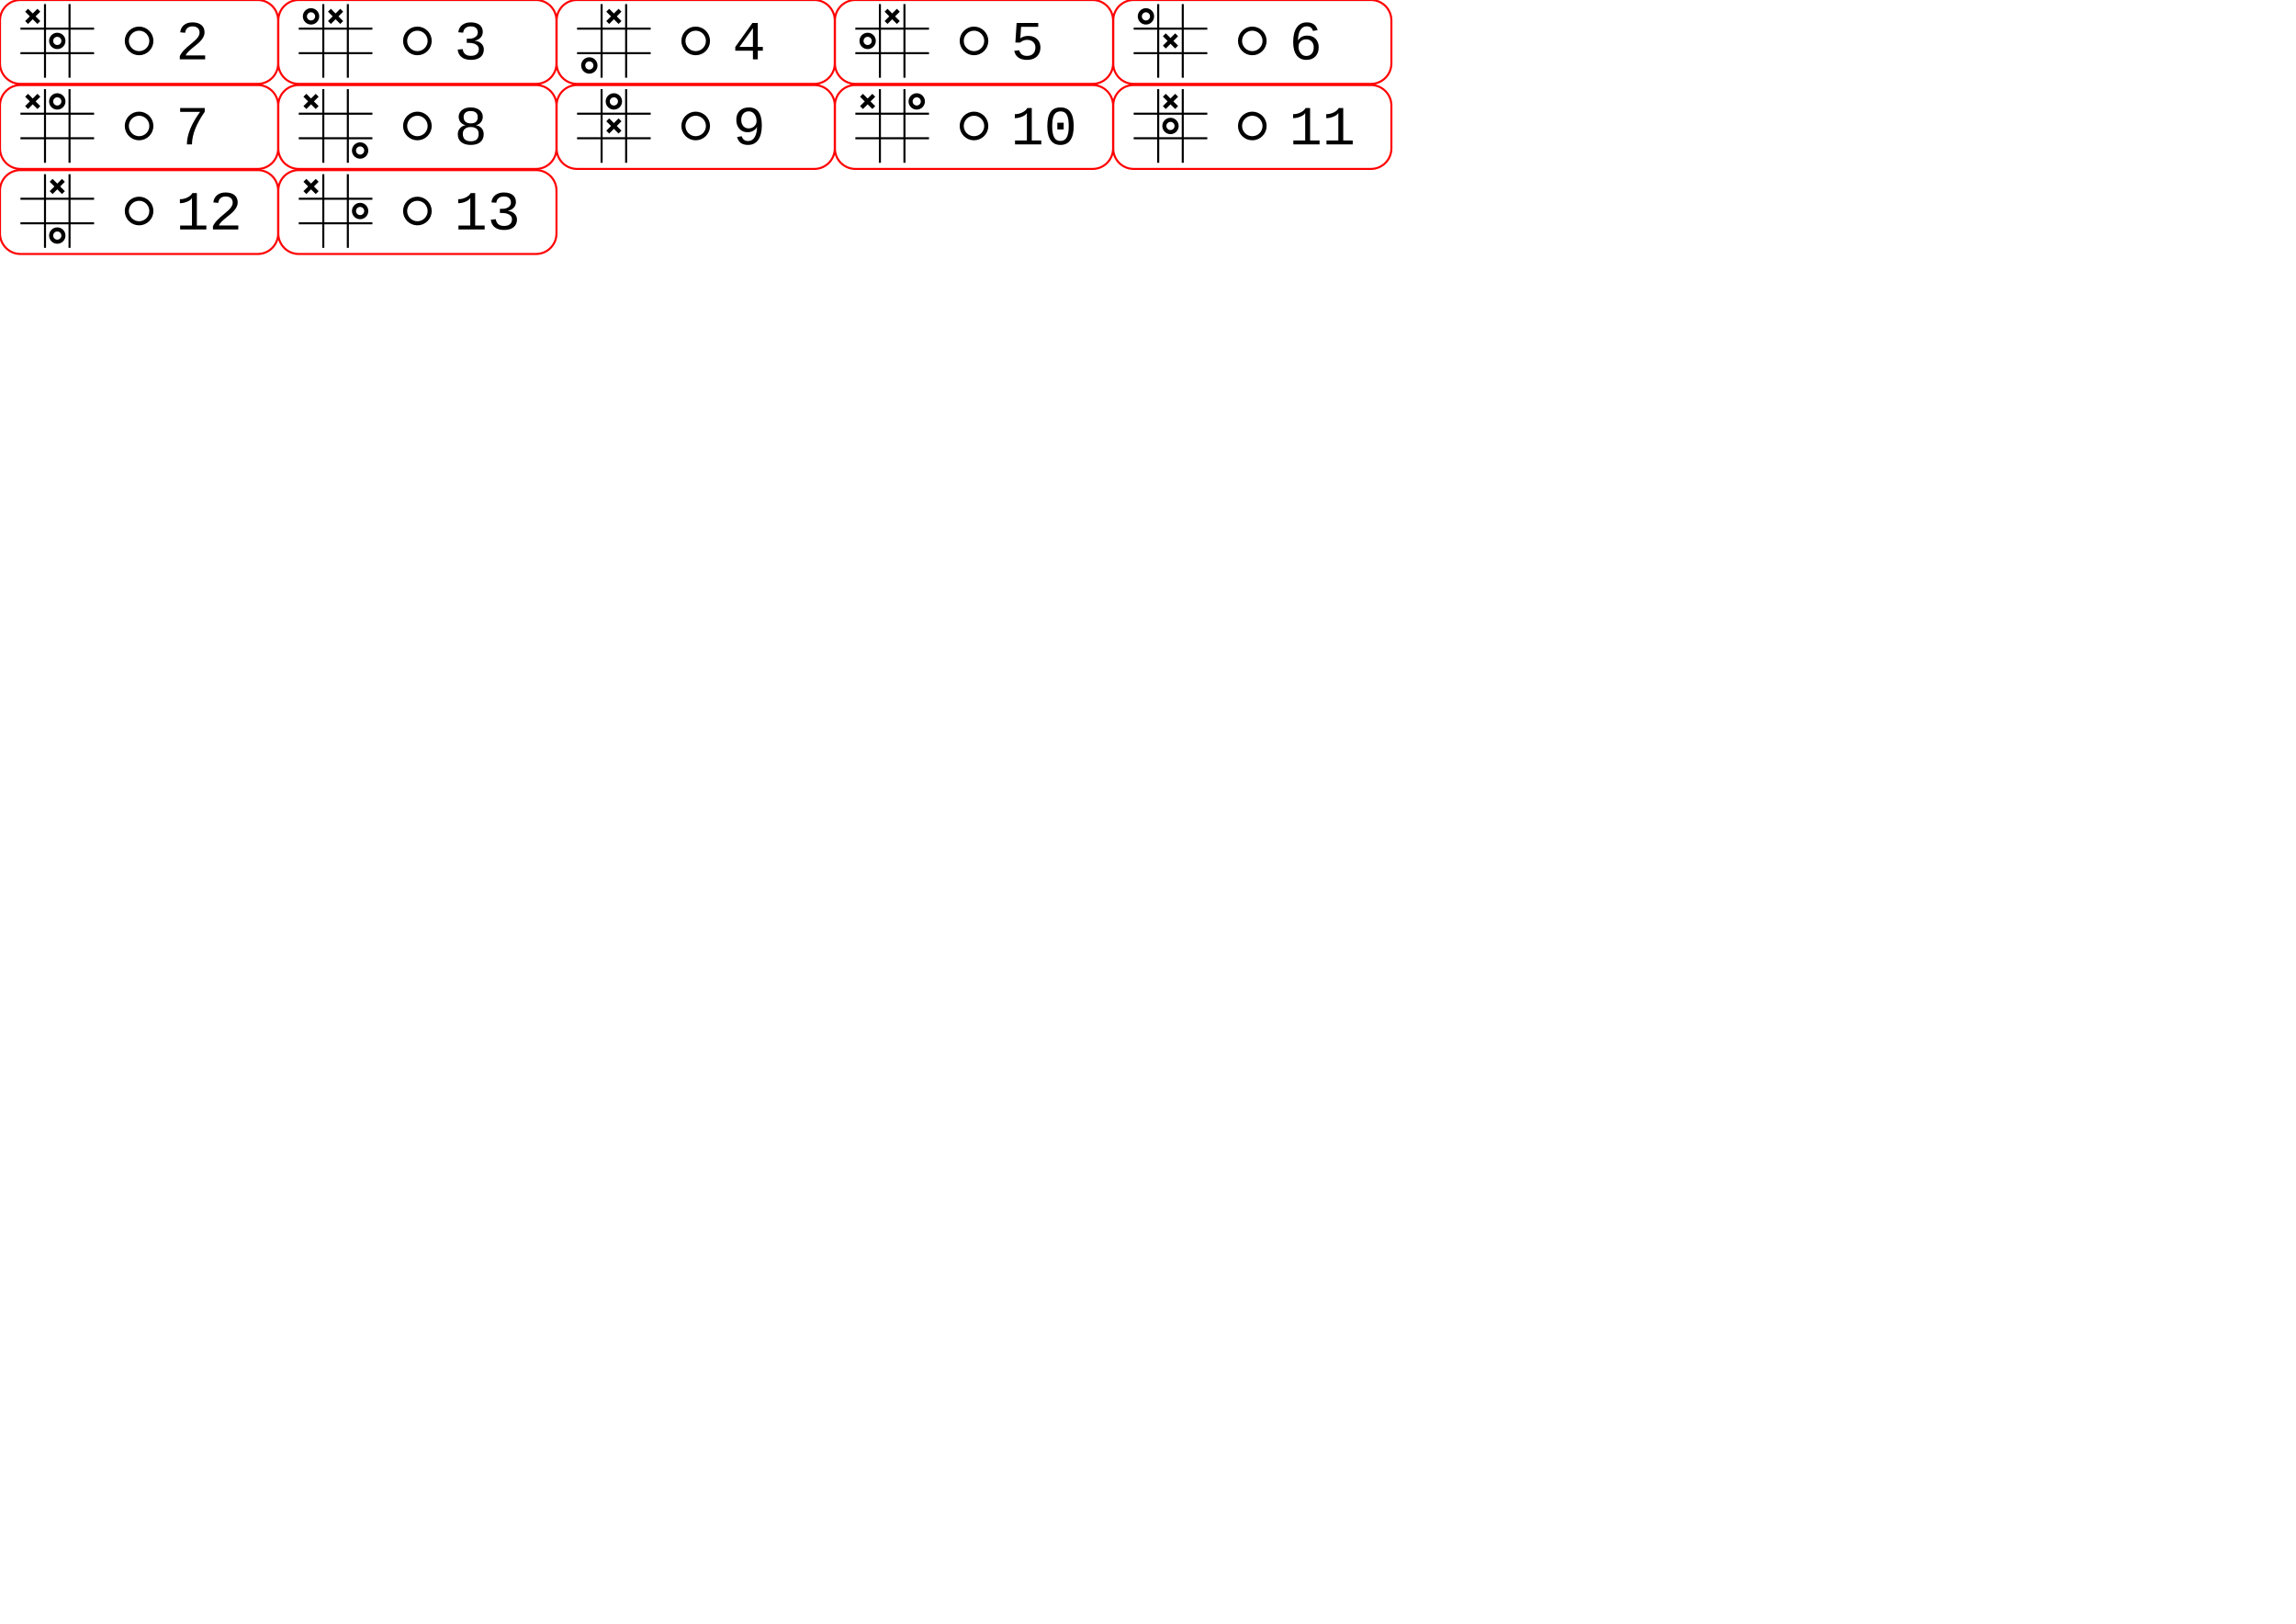
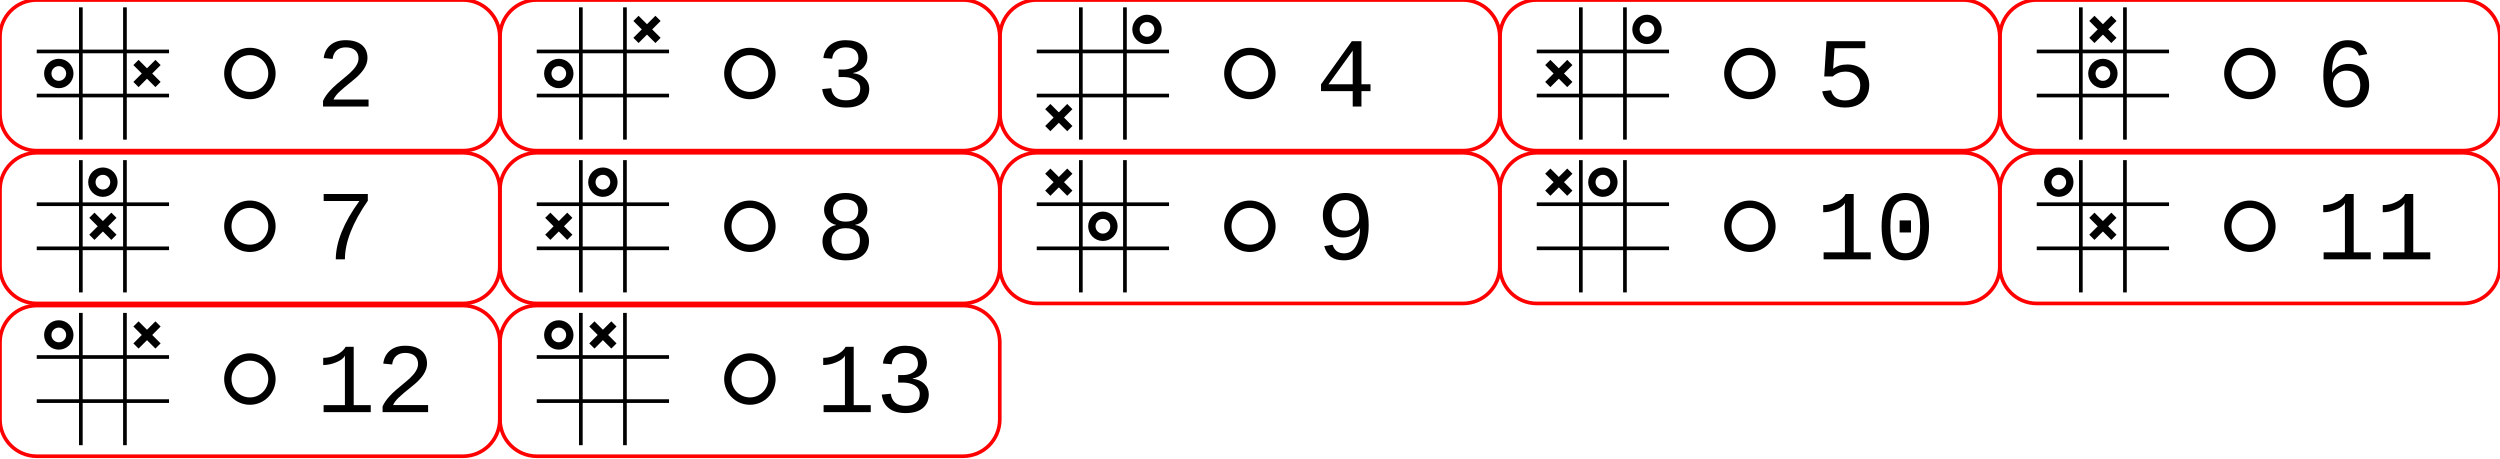
- <svg xmlns="http://www.w3.org/2000/svg" width="297mm" height="210mm" version="1.1" id="svg73">
-   <defs id="defs73" />
-   <line x1="22" y1="2" x2="22" y2="38" stroke="#000000" id="line1" />
-   <line x1="34" y1="2" x2="34" y2="38" stroke="#000000" id="line2" />
-   <line x1="10" y1="14" x2="46" y2="14" stroke="#000000" id="line3" />
-   <line x1="10" y1="26" x2="46" y2="26" stroke="#000000" id="line4" />
-   <line x1="13" y1="5" x2="19" y2="11" stroke="#000000" stroke-width="2" id="line5" />
-   <line x1="13" y1="11" x2="19" y2="5" stroke="#000000" stroke-width="2" id="line6" />
-   <circle cx="28" cy="20" r="3" stroke="#000000" fill="none" stroke-width="2" id="circle6" />
-   <circle cx="68" cy="20" r="6" stroke="#000000" fill="none" stroke-width="2" id="circle7" />
-   <text x="86" y="29" font-size="27px" fill="#000000" font-family="Consolas, 'Courier New', monospace" id="text7">2</text>
-   <rect x="0" y="0" width="136" height="41" stroke="#ff0000" fill="none" rx="10" ry="10" id="rect7" />
-   <line x1="158.063" y1="2" x2="158.063" y2="38" stroke="#000000" id="line7" />
-   <line x1="170.063" y1="2" x2="170.063" y2="38" stroke="#000000" id="line8" />
-   <line x1="146.063" y1="14" x2="182.063" y2="14" stroke="#000000" id="line9" />
-   <line x1="146.063" y1="26" x2="182.063" y2="26" stroke="#000000" id="line10" />
-   <circle cx="152.063" cy="8" r="3" stroke="#000000" fill="none" stroke-width="2" id="circle10" />
-   <line x1="161.063" y1="5" x2="167.063" y2="11" stroke="#000000" stroke-width="2" id="line11" />
-   <line x1="161.063" y1="11" x2="167.063" y2="5" stroke="#000000" stroke-width="2" id="line12" />
-   <circle cx="204.063" cy="20" r="6" stroke="#000000" fill="none" stroke-width="2" id="circle12" />
-   <text x="222.063" y="29" font-size="27px" fill="#000000" font-family="Consolas, 'Courier New', monospace" id="text12">3</text>
-   <rect x="136.063" y="0" width="136" height="41" stroke="#ff0000" fill="none" rx="10" ry="10" id="rect12" />
-   <line x1="294.126" y1="2" x2="294.126" y2="38" stroke="#000000" id="line13" />
-   <line x1="306.126" y1="2" x2="306.126" y2="38" stroke="#000000" id="line14" />
-   <line x1="282.126" y1="14" x2="318.126" y2="14" stroke="#000000" id="line15" />
-   <line x1="282.126" y1="26" x2="318.126" y2="26" stroke="#000000" id="line16" />
-   <line x1="297.126" y1="5" x2="303.126" y2="11" stroke="#000000" stroke-width="2" id="line17" />
-   <line x1="297.126" y1="11" x2="303.126" y2="5" stroke="#000000" stroke-width="2" id="line18" />
-   <circle cx="288.126" cy="32" r="3" stroke="#000000" fill="none" stroke-width="2" id="circle18" />
-   <circle cx="340.126" cy="20" r="6" stroke="#000000" fill="none" stroke-width="2" id="circle19" />
-   <text x="358.126" y="29" font-size="27px" fill="#000000" font-family="Consolas, 'Courier New', monospace" id="text19">4</text>
-   <rect x="272.126" y="0" width="136" height="41" stroke="#ff0000" fill="none" rx="10" ry="10" id="rect19" />
-   <line x1="430.189" y1="2" x2="430.189" y2="38" stroke="#000000" id="line19" />
-   <line x1="442.189" y1="2" x2="442.189" y2="38" stroke="#000000" id="line20" />
-   <line x1="418.189" y1="14" x2="454.189" y2="14" stroke="#000000" id="line21" />
-   <line x1="418.189" y1="26" x2="454.189" y2="26" stroke="#000000" id="line22" />
-   <line x1="433.189" y1="5" x2="439.189" y2="11" stroke="#000000" stroke-width="2" id="line23" />
-   <line x1="433.189" y1="11" x2="439.189" y2="5" stroke="#000000" stroke-width="2" id="line24" />
-   <circle cx="424.189" cy="20" r="3" stroke="#000000" fill="none" stroke-width="2" id="circle24" />
-   <circle cx="476.189" cy="20" r="6" stroke="#000000" fill="none" stroke-width="2" id="circle25" />
-   <text x="494.189" y="29" font-size="27px" fill="#000000" font-family="Consolas, 'Courier New', monospace" id="text25">5</text>
-   <rect x="408.189" y="0" width="136" height="41" stroke="#ff0000" fill="none" rx="10" ry="10" id="rect25" />
-   <line x1="566.252" y1="2" x2="566.252" y2="38" stroke="#000000" id="line25" />
-   <line x1="578.252" y1="2" x2="578.252" y2="38" stroke="#000000" id="line26" />
-   <line x1="554.252" y1="14" x2="590.252" y2="14" stroke="#000000" id="line27" />
-   <line x1="554.252" y1="26" x2="590.252" y2="26" stroke="#000000" id="line28" />
-   <circle cx="560.252" cy="8" r="3" stroke="#000000" fill="none" stroke-width="2" id="circle28" />
-   <line x1="569.252" y1="17" x2="575.252" y2="23" stroke="#000000" stroke-width="2" id="line29" />
-   <line x1="569.252" y1="23" x2="575.252" y2="17" stroke="#000000" stroke-width="2" id="line30" />
-   <circle cx="612.252" cy="20" r="6" stroke="#000000" fill="none" stroke-width="2" id="circle30" />
-   <text x="630.252" y="29" font-size="27px" fill="#000000" font-family="Consolas, 'Courier New', monospace" id="text30">6</text>
-   <rect x="544.252" y="0" width="136" height="41" stroke="#ff0000" fill="none" rx="10" ry="10" id="rect30" />
-   <line x1="22" y1="43.575" x2="22" y2="79.575" stroke="#000000" id="line31" />
-   <line x1="34" y1="43.575" x2="34" y2="79.575" stroke="#000000" id="line32" />
-   <line x1="10" y1="55.575" x2="46" y2="55.575" stroke="#000000" id="line33" />
-   <line x1="10" y1="67.575" x2="46" y2="67.575" stroke="#000000" id="line34" />
-   <line x1="13" y1="46.575" x2="19" y2="52.575" stroke="#000000" stroke-width="2" id="line35" />
-   <line x1="13" y1="52.575" x2="19" y2="46.575" stroke="#000000" stroke-width="2" id="line36" />
-   <circle cx="28" cy="49.575" r="3" stroke="#000000" fill="none" stroke-width="2" id="circle36" />
-   <circle cx="68" cy="61.575" r="6" stroke="#000000" fill="none" stroke-width="2" id="circle37" />
-   <text x="86" y="70.575" font-size="27px" fill="#000000" font-family="Consolas, 'Courier New', monospace" id="text37">7</text>
-   <rect x="0" y="41.575" width="136" height="41" stroke="#ff0000" fill="none" rx="10" ry="10" id="rect37" />
-   <line x1="158.063" y1="43.575" x2="158.063" y2="79.575" stroke="#000000" id="line37" />
-   <line x1="170.063" y1="43.575" x2="170.063" y2="79.575" stroke="#000000" id="line38" />
-   <line x1="146.063" y1="55.575" x2="182.063" y2="55.575" stroke="#000000" id="line39" />
-   <line x1="146.063" y1="67.575" x2="182.063" y2="67.575" stroke="#000000" id="line40" />
-   <line x1="149.063" y1="46.575" x2="155.063" y2="52.575" stroke="#000000" stroke-width="2" id="line41" />
-   <line x1="149.063" y1="52.575" x2="155.063" y2="46.575" stroke="#000000" stroke-width="2" id="line42" />
-   <circle cx="176.063" cy="73.575" r="3" stroke="#000000" fill="none" stroke-width="2" id="circle42" />
-   <circle cx="204.063" cy="61.575" r="6" stroke="#000000" fill="none" stroke-width="2" id="circle43" />
-   <text x="222.063" y="70.575" font-size="27px" fill="#000000" font-family="Consolas, 'Courier New', monospace" id="text43">8</text>
-   <rect x="136.063" y="41.575" width="136" height="41" stroke="#ff0000" fill="none" rx="10" ry="10" id="rect43" />
-   <line x1="294.126" y1="43.575" x2="294.126" y2="79.575" stroke="#000000" id="line43" />
-   <line x1="306.126" y1="43.575" x2="306.126" y2="79.575" stroke="#000000" id="line44" />
-   <line x1="282.126" y1="55.575" x2="318.126" y2="55.575" stroke="#000000" id="line45" />
-   <line x1="282.126" y1="67.575" x2="318.126" y2="67.575" stroke="#000000" id="line46" />
-   <circle cx="300.126" cy="49.575" r="3" stroke="#000000" fill="none" stroke-width="2" id="circle46" />
-   <line x1="297.126" y1="58.575" x2="303.126" y2="64.575" stroke="#000000" stroke-width="2" id="line47" />
-   <line x1="297.126" y1="64.575" x2="303.126" y2="58.575" stroke="#000000" stroke-width="2" id="line48" />
-   <circle cx="340.126" cy="61.575" r="6" stroke="#000000" fill="none" stroke-width="2" id="circle48" />
-   <text x="358.126" y="70.575" font-size="27px" fill="#000000" font-family="Consolas, 'Courier New', monospace" id="text48">9</text>
-   <rect x="272.126" y="41.575" width="136" height="41" stroke="#ff0000" fill="none" rx="10" ry="10" id="rect48" />
-   <line x1="430.189" y1="43.575" x2="430.189" y2="79.575" stroke="#000000" id="line49" />
-   <line x1="442.189" y1="43.575" x2="442.189" y2="79.575" stroke="#000000" id="line50" />
-   <line x1="418.189" y1="55.575" x2="454.189" y2="55.575" stroke="#000000" id="line51" />
-   <line x1="418.189" y1="67.575" x2="454.189" y2="67.575" stroke="#000000" id="line52" />
-   <line x1="421.189" y1="46.575" x2="427.189" y2="52.575" stroke="#000000" stroke-width="2" id="line53" />
-   <line x1="421.189" y1="52.575" x2="427.189" y2="46.575" stroke="#000000" stroke-width="2" id="line54" />
-   <circle cx="448.189" cy="49.575" r="3" stroke="#000000" fill="none" stroke-width="2" id="circle54" />
-   <circle cx="476.189" cy="61.575" r="6" stroke="#000000" fill="none" stroke-width="2" id="circle55" />
-   <text x="494.189" y="70.575" font-size="27px" fill="#000000" font-family="Consolas, 'Courier New', monospace" id="text55">10</text>
-   <rect x="408.189" y="41.575" width="136" height="41" stroke="#ff0000" fill="none" rx="10" ry="10" id="rect55" />
-   <line x1="566.252" y1="43.575" x2="566.252" y2="79.575" stroke="#000000" id="line55" />
-   <line x1="578.252" y1="43.575" x2="578.252" y2="79.575" stroke="#000000" id="line56" />
-   <line x1="554.252" y1="55.575" x2="590.252" y2="55.575" stroke="#000000" id="line57" />
-   <line x1="554.252" y1="67.575" x2="590.252" y2="67.575" stroke="#000000" id="line58" />
-   <line x1="569.252" y1="46.575" x2="575.252" y2="52.575" stroke="#000000" stroke-width="2" id="line59" />
-   <line x1="569.252" y1="52.575" x2="575.252" y2="46.575" stroke="#000000" stroke-width="2" id="line60" />
-   <circle cx="572.252" cy="61.575" r="3" stroke="#000000" fill="none" stroke-width="2" id="circle60" />
-   <circle cx="612.252" cy="61.575" r="6" stroke="#000000" fill="none" stroke-width="2" id="circle61" />
-   <text x="630.252" y="70.575" font-size="27px" fill="#000000" font-family="Consolas, 'Courier New', monospace" id="text61">11</text>
-   <rect x="544.252" y="41.575" width="136" height="41" stroke="#ff0000" fill="none" rx="10" ry="10" id="rect61" />
-   <line x1="22" y1="85.15" x2="22" y2="121.15" stroke="#000000" id="line61" />
-   <line x1="34" y1="85.15" x2="34" y2="121.15" stroke="#000000" id="line62" />
-   <line x1="10" y1="97.15" x2="46" y2="97.15" stroke="#000000" id="line63" />
-   <line x1="10" y1="109.15" x2="46" y2="109.15" stroke="#000000" id="line64" />
-   <line x1="25" y1="88.15" x2="31" y2="94.15" stroke="#000000" stroke-width="2" id="line65" />
-   <line x1="25" y1="94.15" x2="31" y2="88.15" stroke="#000000" stroke-width="2" id="line66" />
-   <circle cx="28" cy="115.15" r="3" stroke="#000000" fill="none" stroke-width="2" id="circle66" />
-   <circle cx="68" cy="103.15" r="6" stroke="#000000" fill="none" stroke-width="2" id="circle67" />
-   <text x="86" y="112.15" font-size="27px" fill="#000000" font-family="Consolas, 'Courier New', monospace" id="text67">12</text>
-   <rect x="0" y="83.15" width="136" height="41" stroke="#ff0000" fill="none" rx="10" ry="10" id="rect67" />
-   <line x1="158.063" y1="85.15" x2="158.063" y2="121.15" stroke="#000000" id="line67" />
-   <line x1="170.063" y1="85.15" x2="170.063" y2="121.15" stroke="#000000" id="line68" />
-   <line x1="146.063" y1="97.15" x2="182.063" y2="97.15" stroke="#000000" id="line69" />
-   <line x1="146.063" y1="109.15" x2="182.063" y2="109.15" stroke="#000000" id="line70" />
-   <line x1="149.063" y1="88.15" x2="155.063" y2="94.15" stroke="#000000" stroke-width="2" id="line71" />
-   <line x1="149.063" y1="94.15" x2="155.063" y2="88.15" stroke="#000000" stroke-width="2" id="line72" />
-   <circle cx="176.063" cy="103.15" r="3" stroke="#000000" fill="none" stroke-width="2" id="circle72" />
-   <circle cx="204.063" cy="103.15" r="6" stroke="#000000" fill="none" stroke-width="2" id="circle73" />
-   <text x="222.063" y="112.15" font-size="27px" fill="#000000" font-family="Consolas, 'Courier New', monospace" id="text73">13</text>
-   <rect x="136.063" y="83.15" width="136" height="41" stroke="#ff0000" fill="none" rx="10" ry="10" id="rect73" />
+ <svg xmlns="http://www.w3.org/2000/svg" width="680.315" height="124.724">
+   <line x1="22.0" y1="2.0" x2="22.0" y2="38.0" stroke="black" />
+   <line x1="34.0" y1="2.0" x2="34.0" y2="38.0" stroke="black" />
+   <line x1="10.0" y1="14.0" x2="46.0" y2="14.0" stroke="black" />
+   <line x1="10.0" y1="26.0" x2="46.0" y2="26.0" stroke="black" />
+   <circle cx="16.0" cy="20.0" r="3.0" stroke="black" fill="none" stroke-width="2" />
+   <line x1="37.0" y1="17.0" x2="43.0" y2="23.0" stroke="black" stroke-width="2" />
+   <line x1="37.0" y1="23.0" x2="43.0" y2="17.0" stroke="black" stroke-width="2" />
+   <circle cx="68.0" cy="20.0" r="6.0" stroke="black" fill="none" stroke-width="2" />
+   <text x="86.0" y="29.0" font-size="27" fill="black" font-family="Consolas, Courier New, monospace">2</text>
+   <rect x="0.0" y="0.0" width="136" height="41" stroke="red" fill="none" rx="10" ry="10" />
+   <line x1="158.063" y1="2.0" x2="158.063" y2="38.0" stroke="black" />
+   <line x1="170.063" y1="2.0" x2="170.063" y2="38.0" stroke="black" />
+   <line x1="146.063" y1="14.0" x2="182.063" y2="14.0" stroke="black" />
+   <line x1="146.063" y1="26.0" x2="182.063" y2="26.0" stroke="black" />
+   <line x1="173.063" y1="5.0" x2="179.063" y2="11.0" stroke="black" stroke-width="2" />
+   <line x1="173.063" y1="11.0" x2="179.063" y2="5.0" stroke="black" stroke-width="2" />
+   <circle cx="152.063" cy="20.0" r="3.0" stroke="black" fill="none" stroke-width="2" />
+   <circle cx="204.063" cy="20.0" r="6.0" stroke="black" fill="none" stroke-width="2" />
+   <text x="222.063" y="29.0" font-size="27" fill="black" font-family="Consolas, Courier New, monospace">3</text>
+   <rect x="136.063" y="0.0" width="136" height="41" stroke="red" fill="none" rx="10" ry="10" />
+   <line x1="294.126" y1="2.0" x2="294.126" y2="38.0" stroke="black" />
+   <line x1="306.126" y1="2.0" x2="306.126" y2="38.0" stroke="black" />
+   <line x1="282.126" y1="14.0" x2="318.126" y2="14.0" stroke="black" />
+   <line x1="282.126" y1="26.0" x2="318.126" y2="26.0" stroke="black" />
+   <circle cx="312.126" cy="8.0" r="3.0" stroke="black" fill="none" stroke-width="2" />
+   <line x1="285.126" y1="29.0" x2="291.126" y2="35.0" stroke="black" stroke-width="2" />
+   <line x1="285.126" y1="35.0" x2="291.126" y2="29.0" stroke="black" stroke-width="2" />
+   <circle cx="340.126" cy="20.0" r="6.0" stroke="black" fill="none" stroke-width="2" />
+   <text x="358.126" y="29.0" font-size="27" fill="black" font-family="Consolas, Courier New, monospace">4</text>
+   <rect x="272.126" y="0.0" width="136" height="41" stroke="red" fill="none" rx="10" ry="10" />
+   <line x1="430.189" y1="2.0" x2="430.189" y2="38.0" stroke="black" />
+   <line x1="442.189" y1="2.0" x2="442.189" y2="38.0" stroke="black" />
+   <line x1="418.189" y1="14.0" x2="454.189" y2="14.0" stroke="black" />
+   <line x1="418.189" y1="26.0" x2="454.189" y2="26.0" stroke="black" />
+   <circle cx="448.189" cy="8.0" r="3.0" stroke="black" fill="none" stroke-width="2" />
+   <line x1="421.189" y1="17.0" x2="427.189" y2="23.0" stroke="black" stroke-width="2" />
+   <line x1="421.189" y1="23.0" x2="427.189" y2="17.0" stroke="black" stroke-width="2" />
+   <circle cx="476.189" cy="20.0" r="6.0" stroke="black" fill="none" stroke-width="2" />
+   <text x="494.189" y="29.0" font-size="27" fill="black" font-family="Consolas, Courier New, monospace">5</text>
+   <rect x="408.189" y="0.0" width="136" height="41" stroke="red" fill="none" rx="10" ry="10" />
+   <line x1="566.252" y1="2.0" x2="566.252" y2="38.0" stroke="black" />
+   <line x1="578.252" y1="2.0" x2="578.252" y2="38.0" stroke="black" />
+   <line x1="554.252" y1="14.0" x2="590.252" y2="14.0" stroke="black" />
+   <line x1="554.252" y1="26.0" x2="590.252" y2="26.0" stroke="black" />
+   <line x1="569.252" y1="5.0" x2="575.252" y2="11.0" stroke="black" stroke-width="2" />
+   <line x1="569.252" y1="11.0" x2="575.252" y2="5.0" stroke="black" stroke-width="2" />
+   <circle cx="572.252" cy="20.0" r="3.0" stroke="black" fill="none" stroke-width="2" />
+   <circle cx="612.252" cy="20.0" r="6.0" stroke="black" fill="none" stroke-width="2" />
+   <text x="630.252" y="29.0" font-size="27" fill="black" font-family="Consolas, Courier New, monospace">6</text>
+   <rect x="544.252" y="0.0" width="136" height="41" stroke="red" fill="none" rx="10" ry="10" />
+   <line x1="22.0" y1="43.575" x2="22.0" y2="79.575" stroke="black" />
+   <line x1="34.0" y1="43.575" x2="34.0" y2="79.575" stroke="black" />
+   <line x1="10.0" y1="55.575" x2="46.0" y2="55.575" stroke="black" />
+   <line x1="10.0" y1="67.575" x2="46.0" y2="67.575" stroke="black" />
+   <circle cx="28.0" cy="49.575" r="3.0" stroke="black" fill="none" stroke-width="2" />
+   <line x1="25.0" y1="58.575" x2="31.0" y2="64.575" stroke="black" stroke-width="2" />
+   <line x1="25.0" y1="64.575" x2="31.0" y2="58.575" stroke="black" stroke-width="2" />
+   <circle cx="68.0" cy="61.575" r="6.0" stroke="black" fill="none" stroke-width="2" />
+   <text x="86.0" y="70.575" font-size="27" fill="black" font-family="Consolas, Courier New, monospace">7</text>
+   <rect x="0.0" y="41.575" width="136" height="41" stroke="red" fill="none" rx="10" ry="10" />
+   <line x1="158.063" y1="43.575" x2="158.063" y2="79.575" stroke="black" />
+   <line x1="170.063" y1="43.575" x2="170.063" y2="79.575" stroke="black" />
+   <line x1="146.063" y1="55.575" x2="182.063" y2="55.575" stroke="black" />
+   <line x1="146.063" y1="67.575" x2="182.063" y2="67.575" stroke="black" />
+   <circle cx="164.063" cy="49.575" r="3.0" stroke="black" fill="none" stroke-width="2" />
+   <line x1="149.063" y1="58.575" x2="155.063" y2="64.575" stroke="black" stroke-width="2" />
+   <line x1="149.063" y1="64.575" x2="155.063" y2="58.575" stroke="black" stroke-width="2" />
+   <circle cx="204.063" cy="61.575" r="6.0" stroke="black" fill="none" stroke-width="2" />
+   <text x="222.063" y="70.575" font-size="27" fill="black" font-family="Consolas, Courier New, monospace">8</text>
+   <rect x="136.063" y="41.575" width="136" height="41" stroke="red" fill="none" rx="10" ry="10" />
+   <line x1="294.126" y1="43.575" x2="294.126" y2="79.575" stroke="black" />
+   <line x1="306.126" y1="43.575" x2="306.126" y2="79.575" stroke="black" />
+   <line x1="282.126" y1="55.575" x2="318.126" y2="55.575" stroke="black" />
+   <line x1="282.126" y1="67.575" x2="318.126" y2="67.575" stroke="black" />
+   <line x1="285.126" y1="46.575" x2="291.126" y2="52.575" stroke="black" stroke-width="2" />
+   <line x1="285.126" y1="52.575" x2="291.126" y2="46.575" stroke="black" stroke-width="2" />
+   <circle cx="300.126" cy="61.575" r="3.0" stroke="black" fill="none" stroke-width="2" />
+   <circle cx="340.126" cy="61.575" r="6.0" stroke="black" fill="none" stroke-width="2" />
+   <text x="358.126" y="70.575" font-size="27" fill="black" font-family="Consolas, Courier New, monospace">9</text>
+   <rect x="272.126" y="41.575" width="136" height="41" stroke="red" fill="none" rx="10" ry="10" />
+   <line x1="430.189" y1="43.575" x2="430.189" y2="79.575" stroke="black" />
+   <line x1="442.189" y1="43.575" x2="442.189" y2="79.575" stroke="black" />
+   <line x1="418.189" y1="55.575" x2="454.189" y2="55.575" stroke="black" />
+   <line x1="418.189" y1="67.575" x2="454.189" y2="67.575" stroke="black" />
+   <line x1="421.189" y1="46.575" x2="427.189" y2="52.575" stroke="black" stroke-width="2" />
+   <line x1="421.189" y1="52.575" x2="427.189" y2="46.575" stroke="black" stroke-width="2" />
+   <circle cx="436.189" cy="49.575" r="3.0" stroke="black" fill="none" stroke-width="2" />
+   <circle cx="476.189" cy="61.575" r="6.0" stroke="black" fill="none" stroke-width="2" />
+   <text x="494.189" y="70.575" font-size="27" fill="black" font-family="Consolas, Courier New, monospace">10</text>
+   <rect x="408.189" y="41.575" width="136" height="41" stroke="red" fill="none" rx="10" ry="10" />
+   <line x1="566.252" y1="43.575" x2="566.252" y2="79.575" stroke="black" />
+   <line x1="578.252" y1="43.575" x2="578.252" y2="79.575" stroke="black" />
+   <line x1="554.252" y1="55.575" x2="590.252" y2="55.575" stroke="black" />
+   <line x1="554.252" y1="67.575" x2="590.252" y2="67.575" stroke="black" />
+   <circle cx="560.252" cy="49.575" r="3.0" stroke="black" fill="none" stroke-width="2" />
+   <line x1="569.252" y1="58.575" x2="575.252" y2="64.575" stroke="black" stroke-width="2" />
+   <line x1="569.252" y1="64.575" x2="575.252" y2="58.575" stroke="black" stroke-width="2" />
+   <circle cx="612.252" cy="61.575" r="6.0" stroke="black" fill="none" stroke-width="2" />
+   <text x="630.252" y="70.575" font-size="27" fill="black" font-family="Consolas, Courier New, monospace">11</text>
+   <rect x="544.252" y="41.575" width="136" height="41" stroke="red" fill="none" rx="10" ry="10" />
+   <line x1="22.0" y1="85.15" x2="22.0" y2="121.15" stroke="black" />
+   <line x1="34.0" y1="85.15" x2="34.0" y2="121.15" stroke="black" />
+   <line x1="10.0" y1="97.15" x2="46.0" y2="97.15" stroke="black" />
+   <line x1="10.0" y1="109.15" x2="46.0" y2="109.15" stroke="black" />
+   <circle cx="16.0" cy="91.15" r="3.0" stroke="black" fill="none" stroke-width="2" />
+   <line x1="37.0" y1="88.15" x2="43.0" y2="94.15" stroke="black" stroke-width="2" />
+   <line x1="37.0" y1="94.15" x2="43.0" y2="88.15" stroke="black" stroke-width="2" />
+   <circle cx="68.0" cy="103.15" r="6.0" stroke="black" fill="none" stroke-width="2" />
+   <text x="86.0" y="112.15" font-size="27" fill="black" font-family="Consolas, Courier New, monospace">12</text>
+   <rect x="0.0" y="83.15" width="136" height="41" stroke="red" fill="none" rx="10" ry="10" />
+   <line x1="158.063" y1="85.15" x2="158.063" y2="121.15" stroke="black" />
+   <line x1="170.063" y1="85.15" x2="170.063" y2="121.15" stroke="black" />
+   <line x1="146.063" y1="97.15" x2="182.063" y2="97.15" stroke="black" />
+   <line x1="146.063" y1="109.15" x2="182.063" y2="109.15" stroke="black" />
+   <circle cx="152.063" cy="91.15" r="3.0" stroke="black" fill="none" stroke-width="2" />
+   <line x1="161.063" y1="88.15" x2="167.063" y2="94.15" stroke="black" stroke-width="2" />
+   <line x1="161.063" y1="94.15" x2="167.063" y2="88.15" stroke="black" stroke-width="2" />
+   <circle cx="204.063" cy="103.15" r="6.0" stroke="black" fill="none" stroke-width="2" />
+   <text x="222.063" y="112.15" font-size="27" fill="black" font-family="Consolas, Courier New, monospace">13</text>
+   <rect x="136.063" y="83.15" width="136" height="41" stroke="red" fill="none" rx="10" ry="10" />
</svg>
